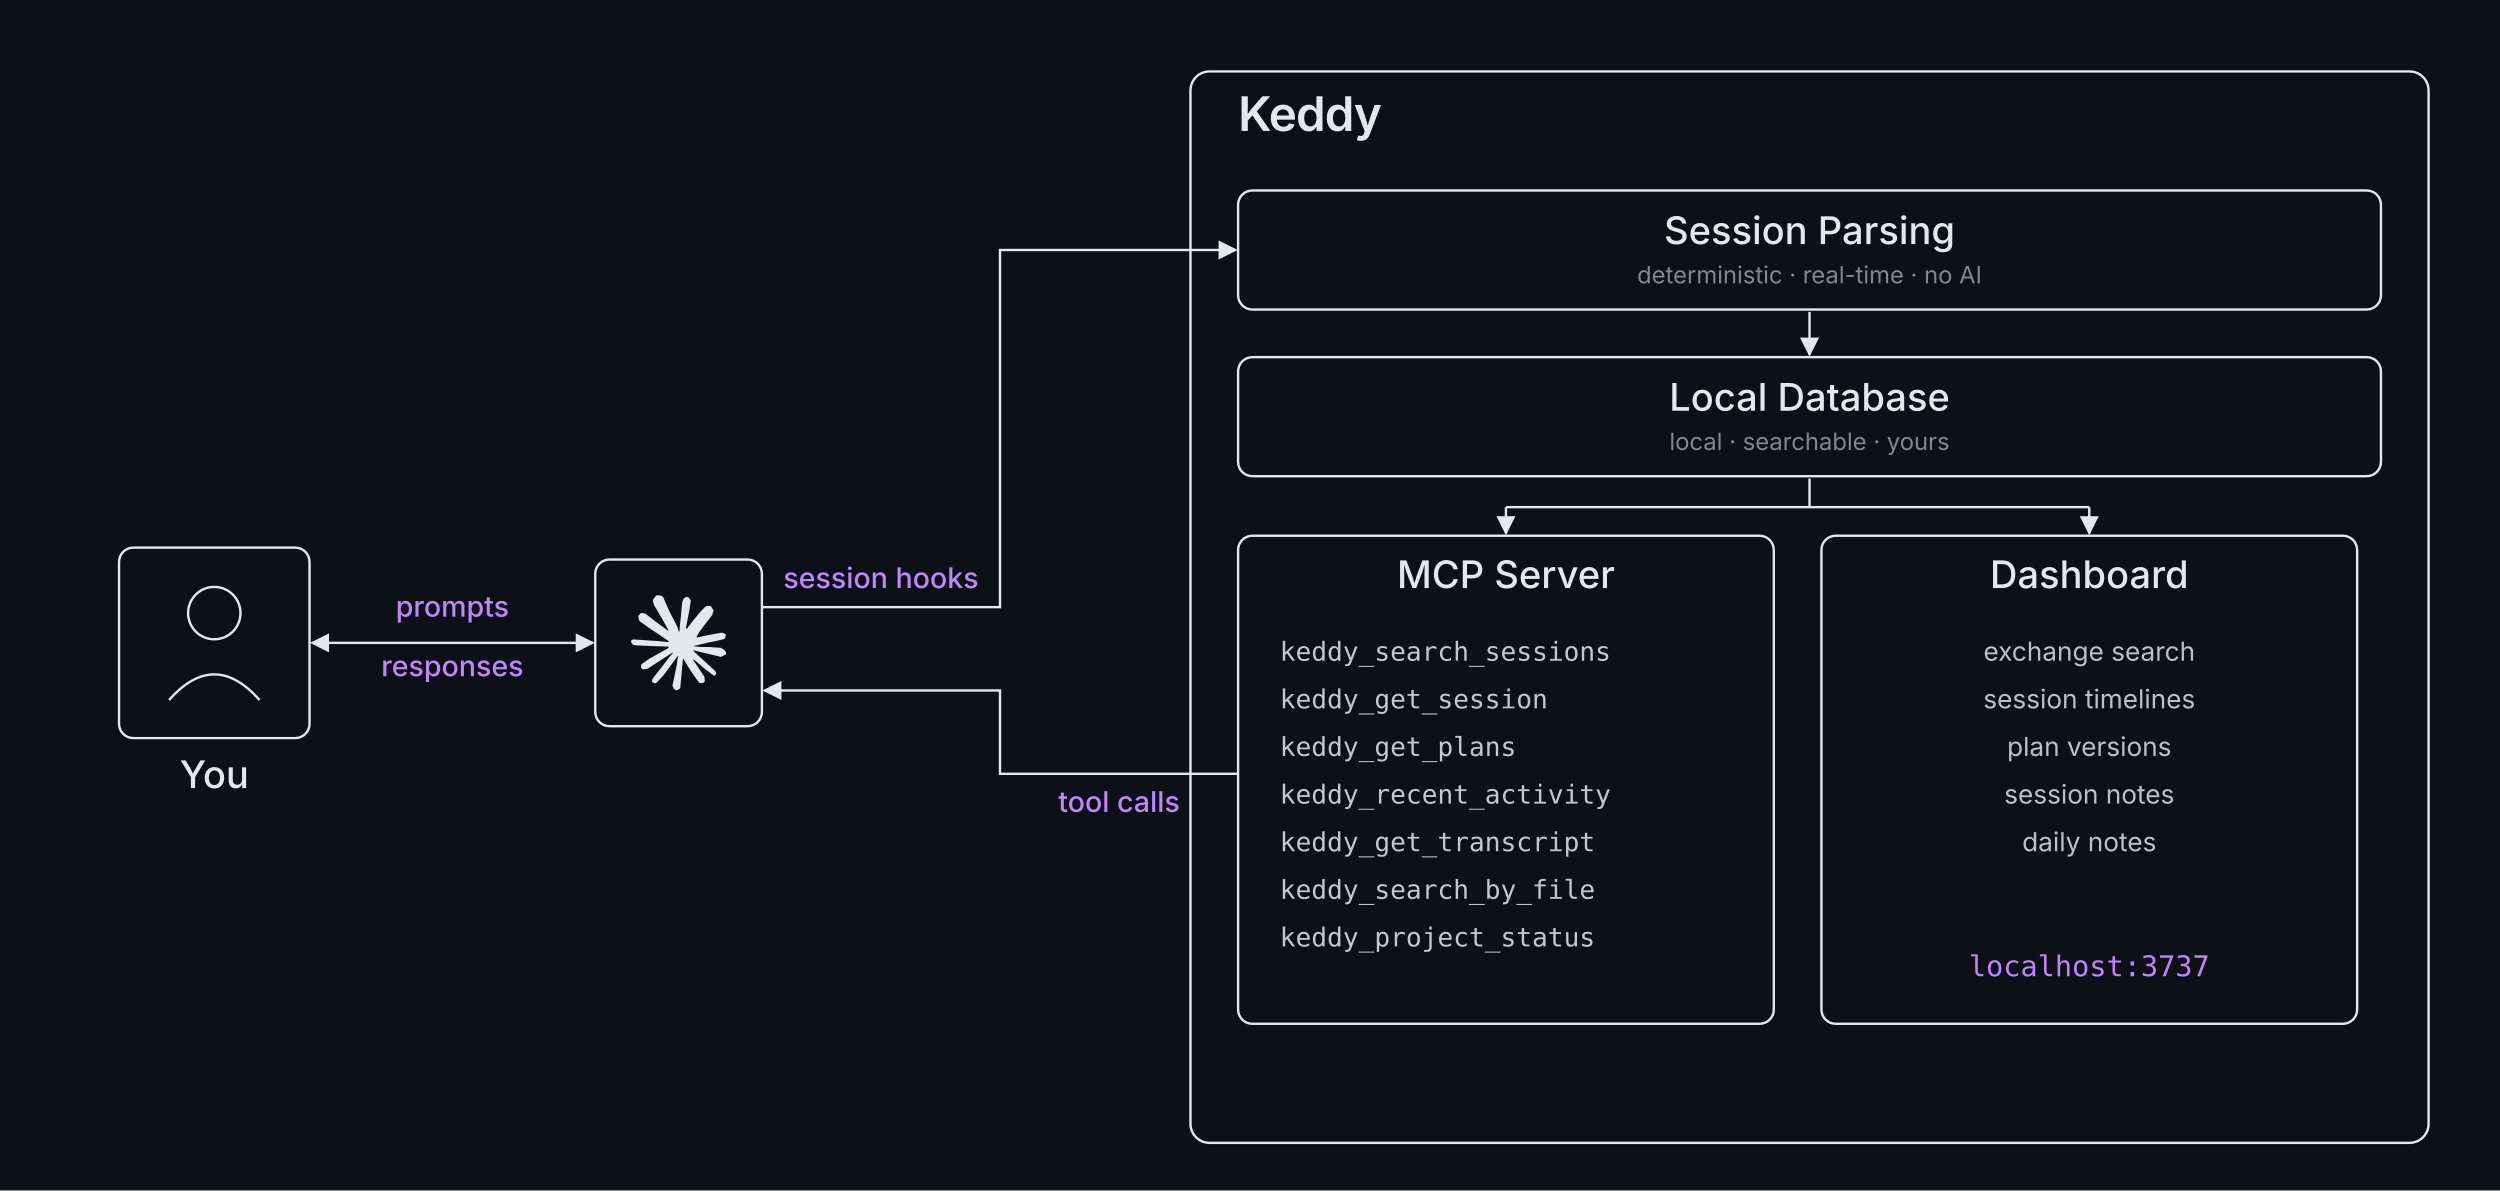
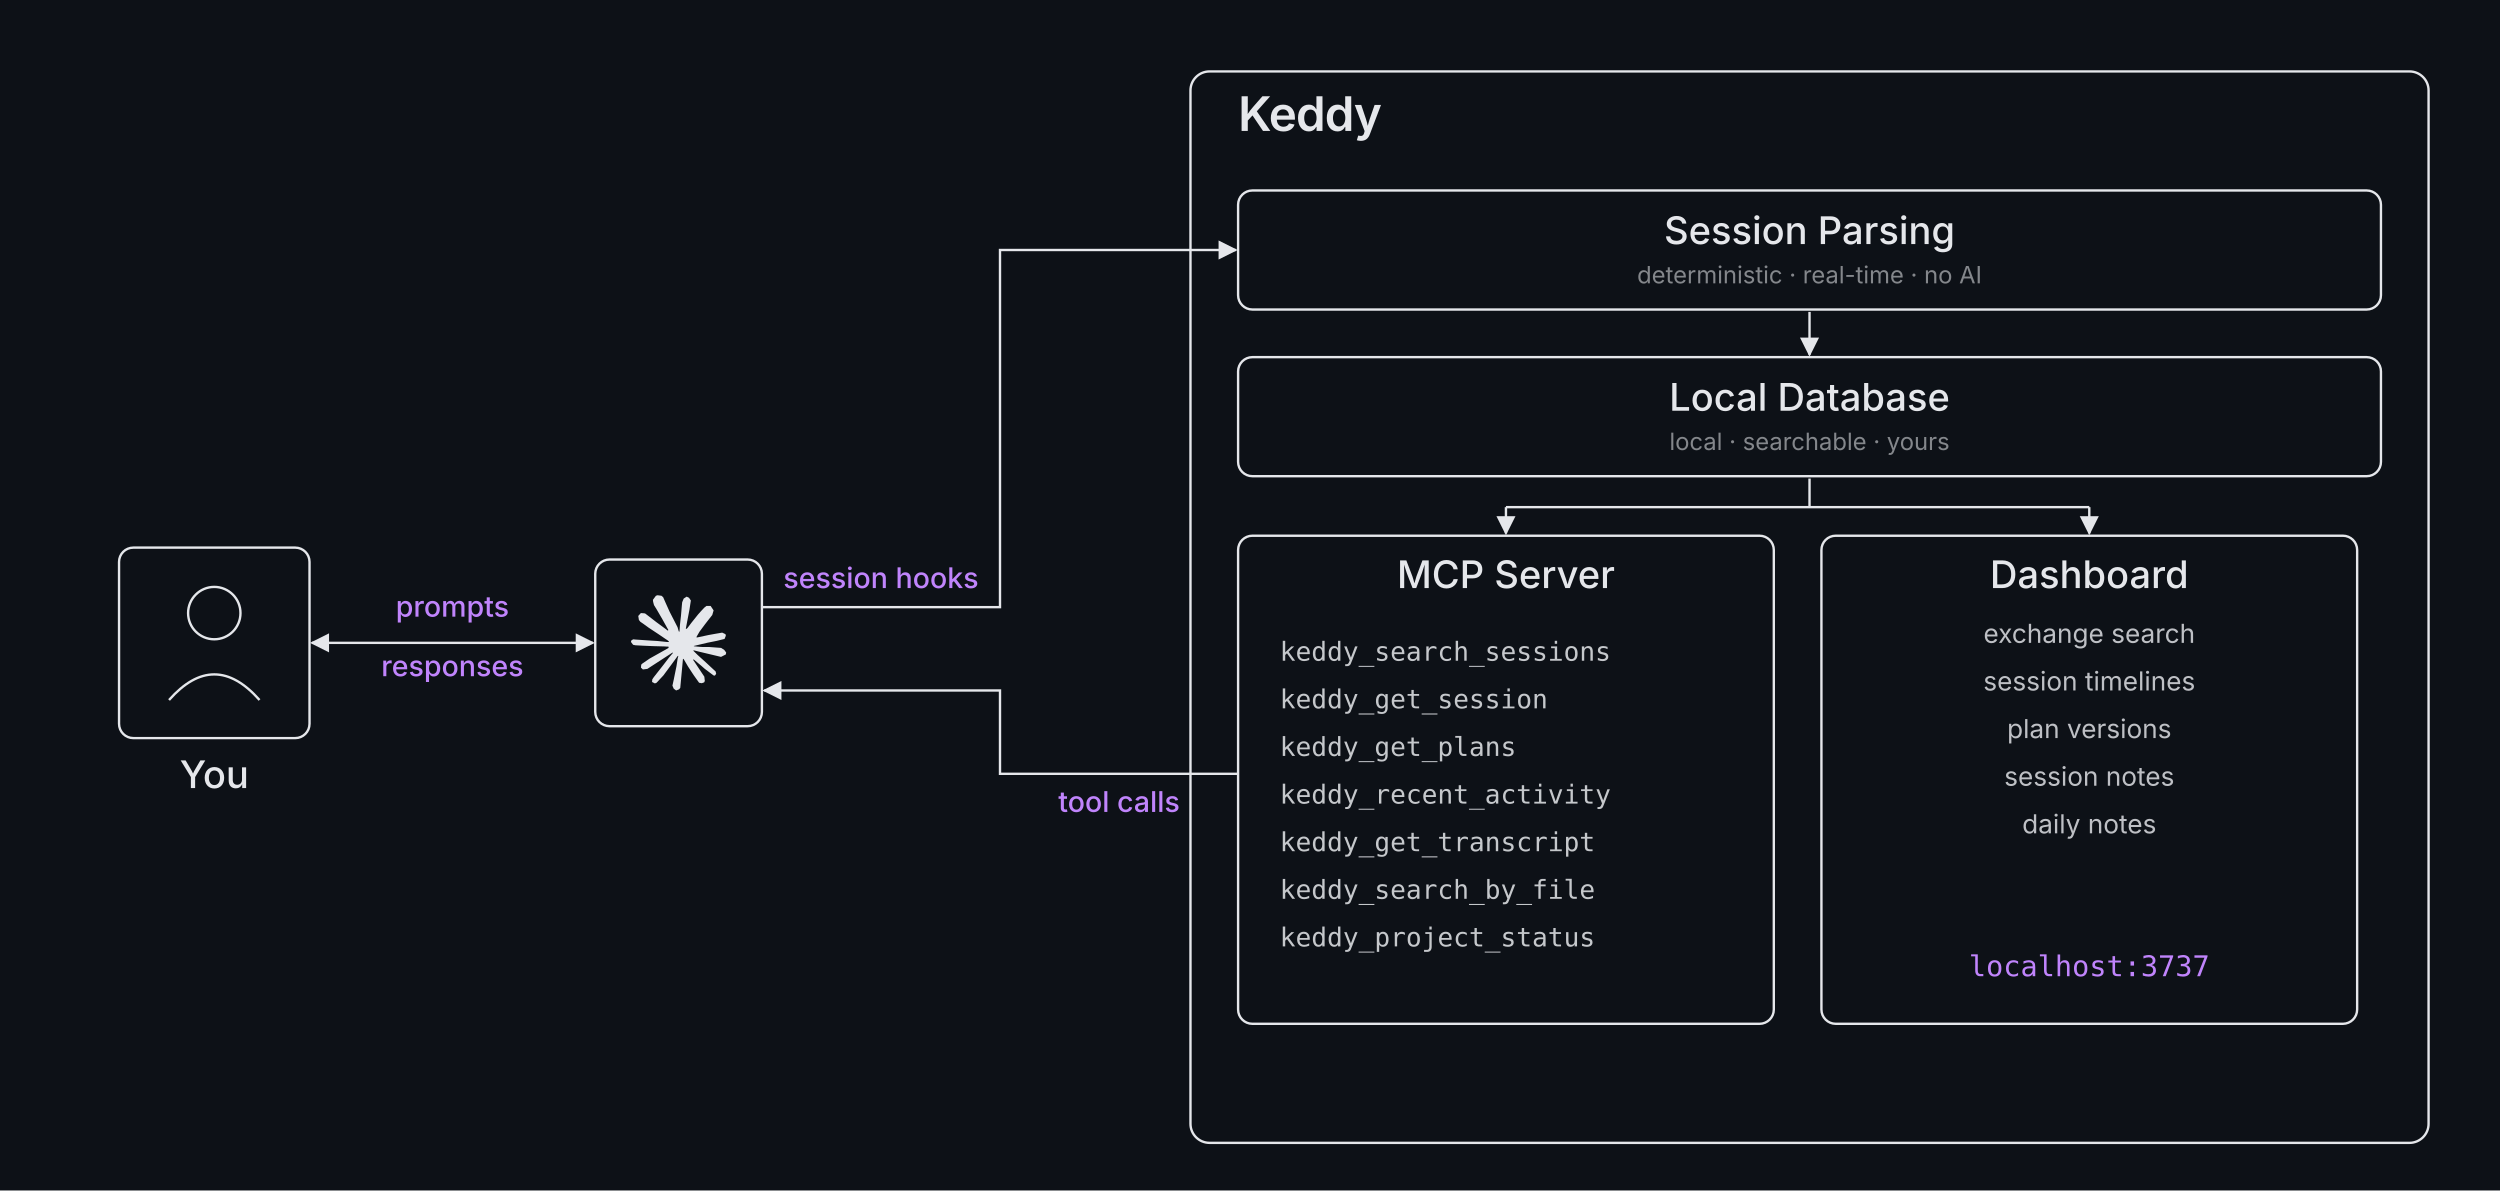
<svg xmlns="http://www.w3.org/2000/svg" viewBox="0 0 2100 1000" role="img" aria-label="Keddy architecture: You interact with Claude Code; Claude Code sends session hooks to Keddy's session reader, which writes to a local database. The database serves both MCP tools that Claude can call, and a dashboard you open in your browser.">
  <defs>
    <style>
      .bg { fill: #0d1117; }
      .box { fill: none; stroke: #e5e7eb; stroke-width: 2; }
      .label { font-family: -apple-system, BlinkMacSystemFont, "Inter", "Helvetica Neue", Arial, sans-serif; fill: #e5e7eb; }
      .label-box { font-size: 32px; font-weight: 500; }
      .label-sub { font-size: 20px; font-weight: 400; opacity: 0.55; }
      .label-title { font-size: 40px; font-weight: 600; letter-spacing: -0.02em; }
      .label-arrow { font-family: -apple-system, BlinkMacSystemFont, "Inter", "Helvetica Neue", Arial, sans-serif; font-size: 24px; font-weight: 500; fill: #c084fc; }
      .tool-list { font-family: ui-monospace, "SF Mono", Menlo, Consolas, monospace; font-size: 22px; fill: #e5e7eb; opacity: 0.85; }
      .capability-list { font-family: -apple-system, BlinkMacSystemFont, "Inter", "Helvetica Neue", Arial, sans-serif; font-size: 22px; fill: #e5e7eb; opacity: 0.82; }
      .arrow { stroke: #e5e7eb; stroke-width: 2; fill: none; }
    </style>
    <marker id="arrowhead" viewBox="0 0 10 10" refX="9" refY="5" markerWidth="8" markerHeight="8" orient="auto-start-reverse">
      <path d="M 0 0 L 10 5 L 0 10 z" fill="#e5e7eb" />
    </marker>
  </defs>
  <rect x="0" y="0" width="2100" height="1000" class="bg" />
  <rect x="100" y="460" width="160" height="160" rx="12" class="box" />
  <circle cx="180" cy="515" r="22" fill="none" stroke="#e5e7eb" stroke-width="2" />
  <path d="M 142 588 Q 180 545 218 588" fill="none" stroke="#e5e7eb" stroke-width="2" />
  <text x="180" y="662" text-anchor="middle" class="label label-box">You</text>
  <line x1="262" y1="540" x2="498" y2="540" class="arrow" marker-end="url(#arrowhead)" marker-start="url(#arrowhead)" />
  <text x="380" y="518" text-anchor="middle" class="label-arrow">prompts</text>
  <text x="380" y="568" text-anchor="middle" class="label-arrow">responses</text>
  <rect x="500" y="470" width="140" height="140" rx="12" class="box" />
  <svg x="530" y="500" width="80" height="80" viewBox="0 0 24 24">
    <path fill="#e5e7eb" d="m4.714 15.956 4.717-2.647.079-.231-.079-.128h-.231l-.789-.049-2.696-.073-2.337-.097-2.265-.121-.571-.121-.534-.704.055-.352.48-.322.686.061 1.518.103 2.277.158 1.651.097 2.447.255h.389l.055-.158-.134-.097-.103-.097L6.973 9.836l-2.55-1.688-1.336-.971-.723-.492-.364-.461-.158-1.008.656-.723.88.061.225.061.892.686 1.906 1.475 2.489 1.834.364.303.146-.103.018-.073-.164-.273-1.354-2.447-1.445-2.489-.643-1.032-.17-.619c-.061-.255-.103-.467-.103-.729L6.287.134 6.7 0l.996.134.419.364.619 1.415 1.002 2.228 1.554 3.03.455.898.243.832.091.255h.158v-.146l.128-1.706.237-2.095.231-2.696.079-.759.376-.911.747-.492.583.279.48.686-.067.443-.285 1.852-.559 2.902-.364 1.943h.212l.243-.243.984-1.305 1.651-2.064.729-.82.85-.905.546-.431h1.032l.759 1.129-.34 1.166-1.062 1.348-.88 1.141-1.263 1.7-.789 1.36.073.109.188-.018 2.853-.607 1.542-.279 1.84-.316.832.389.091.395-.328.807-1.967.486-2.307.461-3.436.814-.043.03.049.061 1.548.146.662.036h1.621l3.018.225.789.522.474.638-.079.486-1.214.619-1.639-.389-3.825-.911-1.311-.328h-.182v.109l1.093 1.069 2.003 1.809 2.507 2.331.128.577-.322.455-.34-.049-2.204-1.657-.85-.747-1.925-1.621h-.128v.17l.443.65 2.344 3.521.121 1.081-.17.352-.607.212-.668-.121-1.372-1.925L14.38 17.959l-1.141-1.943-.14.079-.674 7.255-.316.37-.729.279-.607-.461-.322-.747.322-1.475.389-1.925.316-1.53.285-1.9.17-.631-.012-.043-.14.018-1.433 1.967-2.18 2.945-1.724 1.846-.413.164-.716-.37.067-.662.401-.589 2.386-3.036 1.439-1.882.929-1.087-.006-.158h-.055l-6.338 4.116-1.129.146-.486-.455.061-.747.231-.243 1.906-1.311Z" />
  </svg>
  <path d="M 640 510 L 840 510 L 840 210 L 1038 210" class="arrow" marker-end="url(#arrowhead)" />
  <text x="740" y="494" text-anchor="middle" class="label-arrow">session hooks</text>
  <path d="M 1040 650 L 840 650 L 840 580 L 642 580" class="arrow" marker-end="url(#arrowhead)" />
  <text x="940" y="682" text-anchor="middle" class="label-arrow">tool calls</text>
  <rect x="1000" y="60" width="1040" height="900" rx="16" class="box" />
  <text x="1040" y="110" class="label label-title">Keddy</text>
  <rect x="1040" y="160" width="960" height="100" rx="12" class="box" />
  <text x="1520" y="205" text-anchor="middle" class="label label-box">Session Parsing</text>
  <text x="1520" y="238" text-anchor="middle" class="label label-sub">deterministic · real-time · no AI</text>
  <line x1="1520" y1="262" x2="1520" y2="298" class="arrow" marker-end="url(#arrowhead)" />
  <rect x="1040" y="300" width="960" height="100" rx="12" class="box" />
  <text x="1520" y="345" text-anchor="middle" class="label label-box">Local Database</text>
  <text x="1520" y="378" text-anchor="middle" class="label label-sub">local · searchable · yours</text>
  <line x1="1520" y1="402" x2="1520" y2="426" class="arrow" />
  <line x1="1265" y1="426" x2="1755" y2="426" class="arrow" />
  <line x1="1265" y1="426" x2="1265" y2="448" class="arrow" marker-end="url(#arrowhead)" />
  <line x1="1755" y1="426" x2="1755" y2="448" class="arrow" marker-end="url(#arrowhead)" />
  <rect x="1040" y="450" width="450" height="410" rx="12" class="box" />
  <text x="1265" y="494" text-anchor="middle" class="label label-box">MCP Server</text>
  <g class="tool-list">
    <text x="1075" y="555">keddy_search_sessions</text>
    <text x="1075" y="595">keddy_get_session</text>
    <text x="1075" y="635">keddy_get_plans</text>
    <text x="1075" y="675">keddy_recent_activity</text>
    <text x="1075" y="715">keddy_get_transcript</text>
    <text x="1075" y="755">keddy_search_by_file</text>
    <text x="1075" y="795">keddy_project_status</text>
  </g>
  <rect x="1530" y="450" width="450" height="410" rx="12" class="box" />
  <text x="1755" y="494" text-anchor="middle" class="label label-box">Dashboard</text>
  <g class="capability-list">
-     <text x="1755" y="555" text-anchor="middle">exchange search</text>
-     <text x="1755" y="595" text-anchor="middle">session timelines</text>
-     <text x="1755" y="635" text-anchor="middle">plan versions</text>
-     <text x="1755" y="675" text-anchor="middle">session notes</text>
-     <text x="1755" y="715" text-anchor="middle">daily notes</text>
+     <text x="1755" y="540" text-anchor="middle">exchange search</text>
+     <text x="1755" y="580" text-anchor="middle">session timelines</text>
+     <text x="1755" y="620" text-anchor="middle">plan versions</text>
+     <text x="1755" y="660" text-anchor="middle">session notes</text>
+     <text x="1755" y="700" text-anchor="middle">daily notes</text>
  </g>
  <text x="1755" y="820" text-anchor="middle" class="label-arrow" style="font-family: ui-monospace, 'SF Mono', Menlo, Consolas, monospace;">localhost:3737</text>
</svg>
